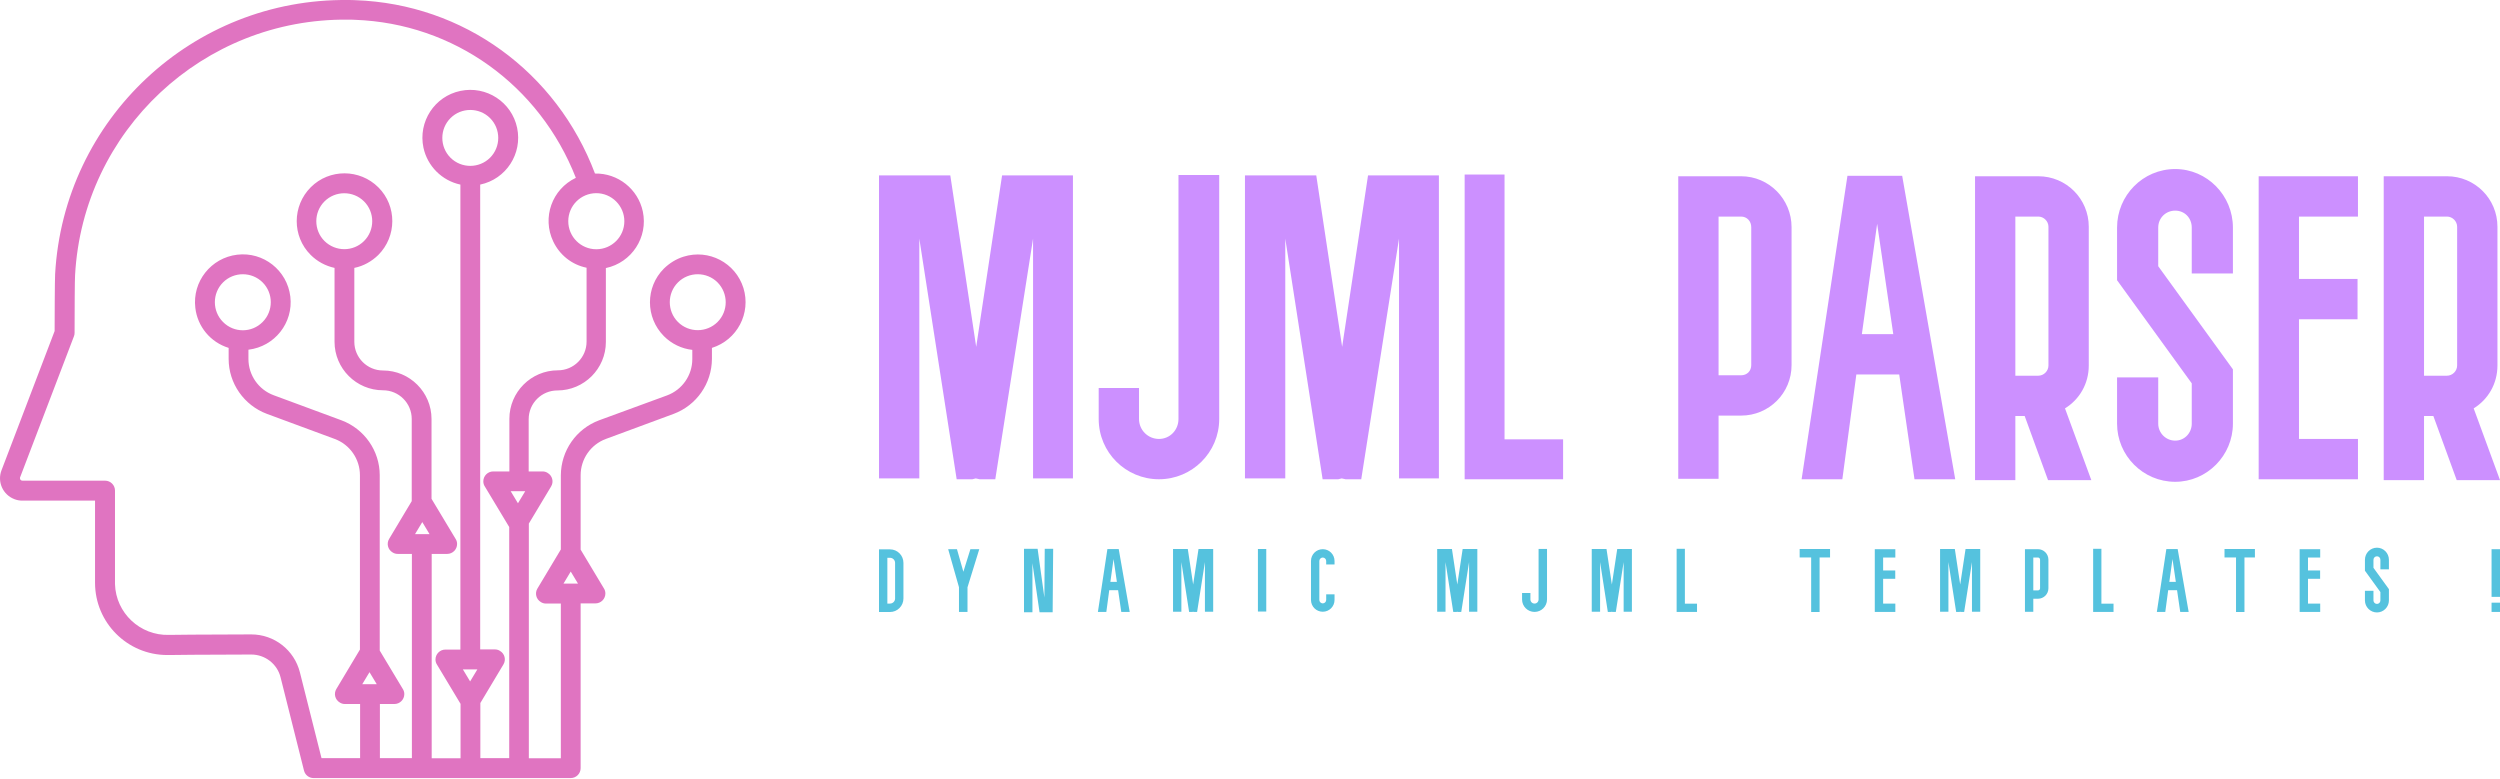
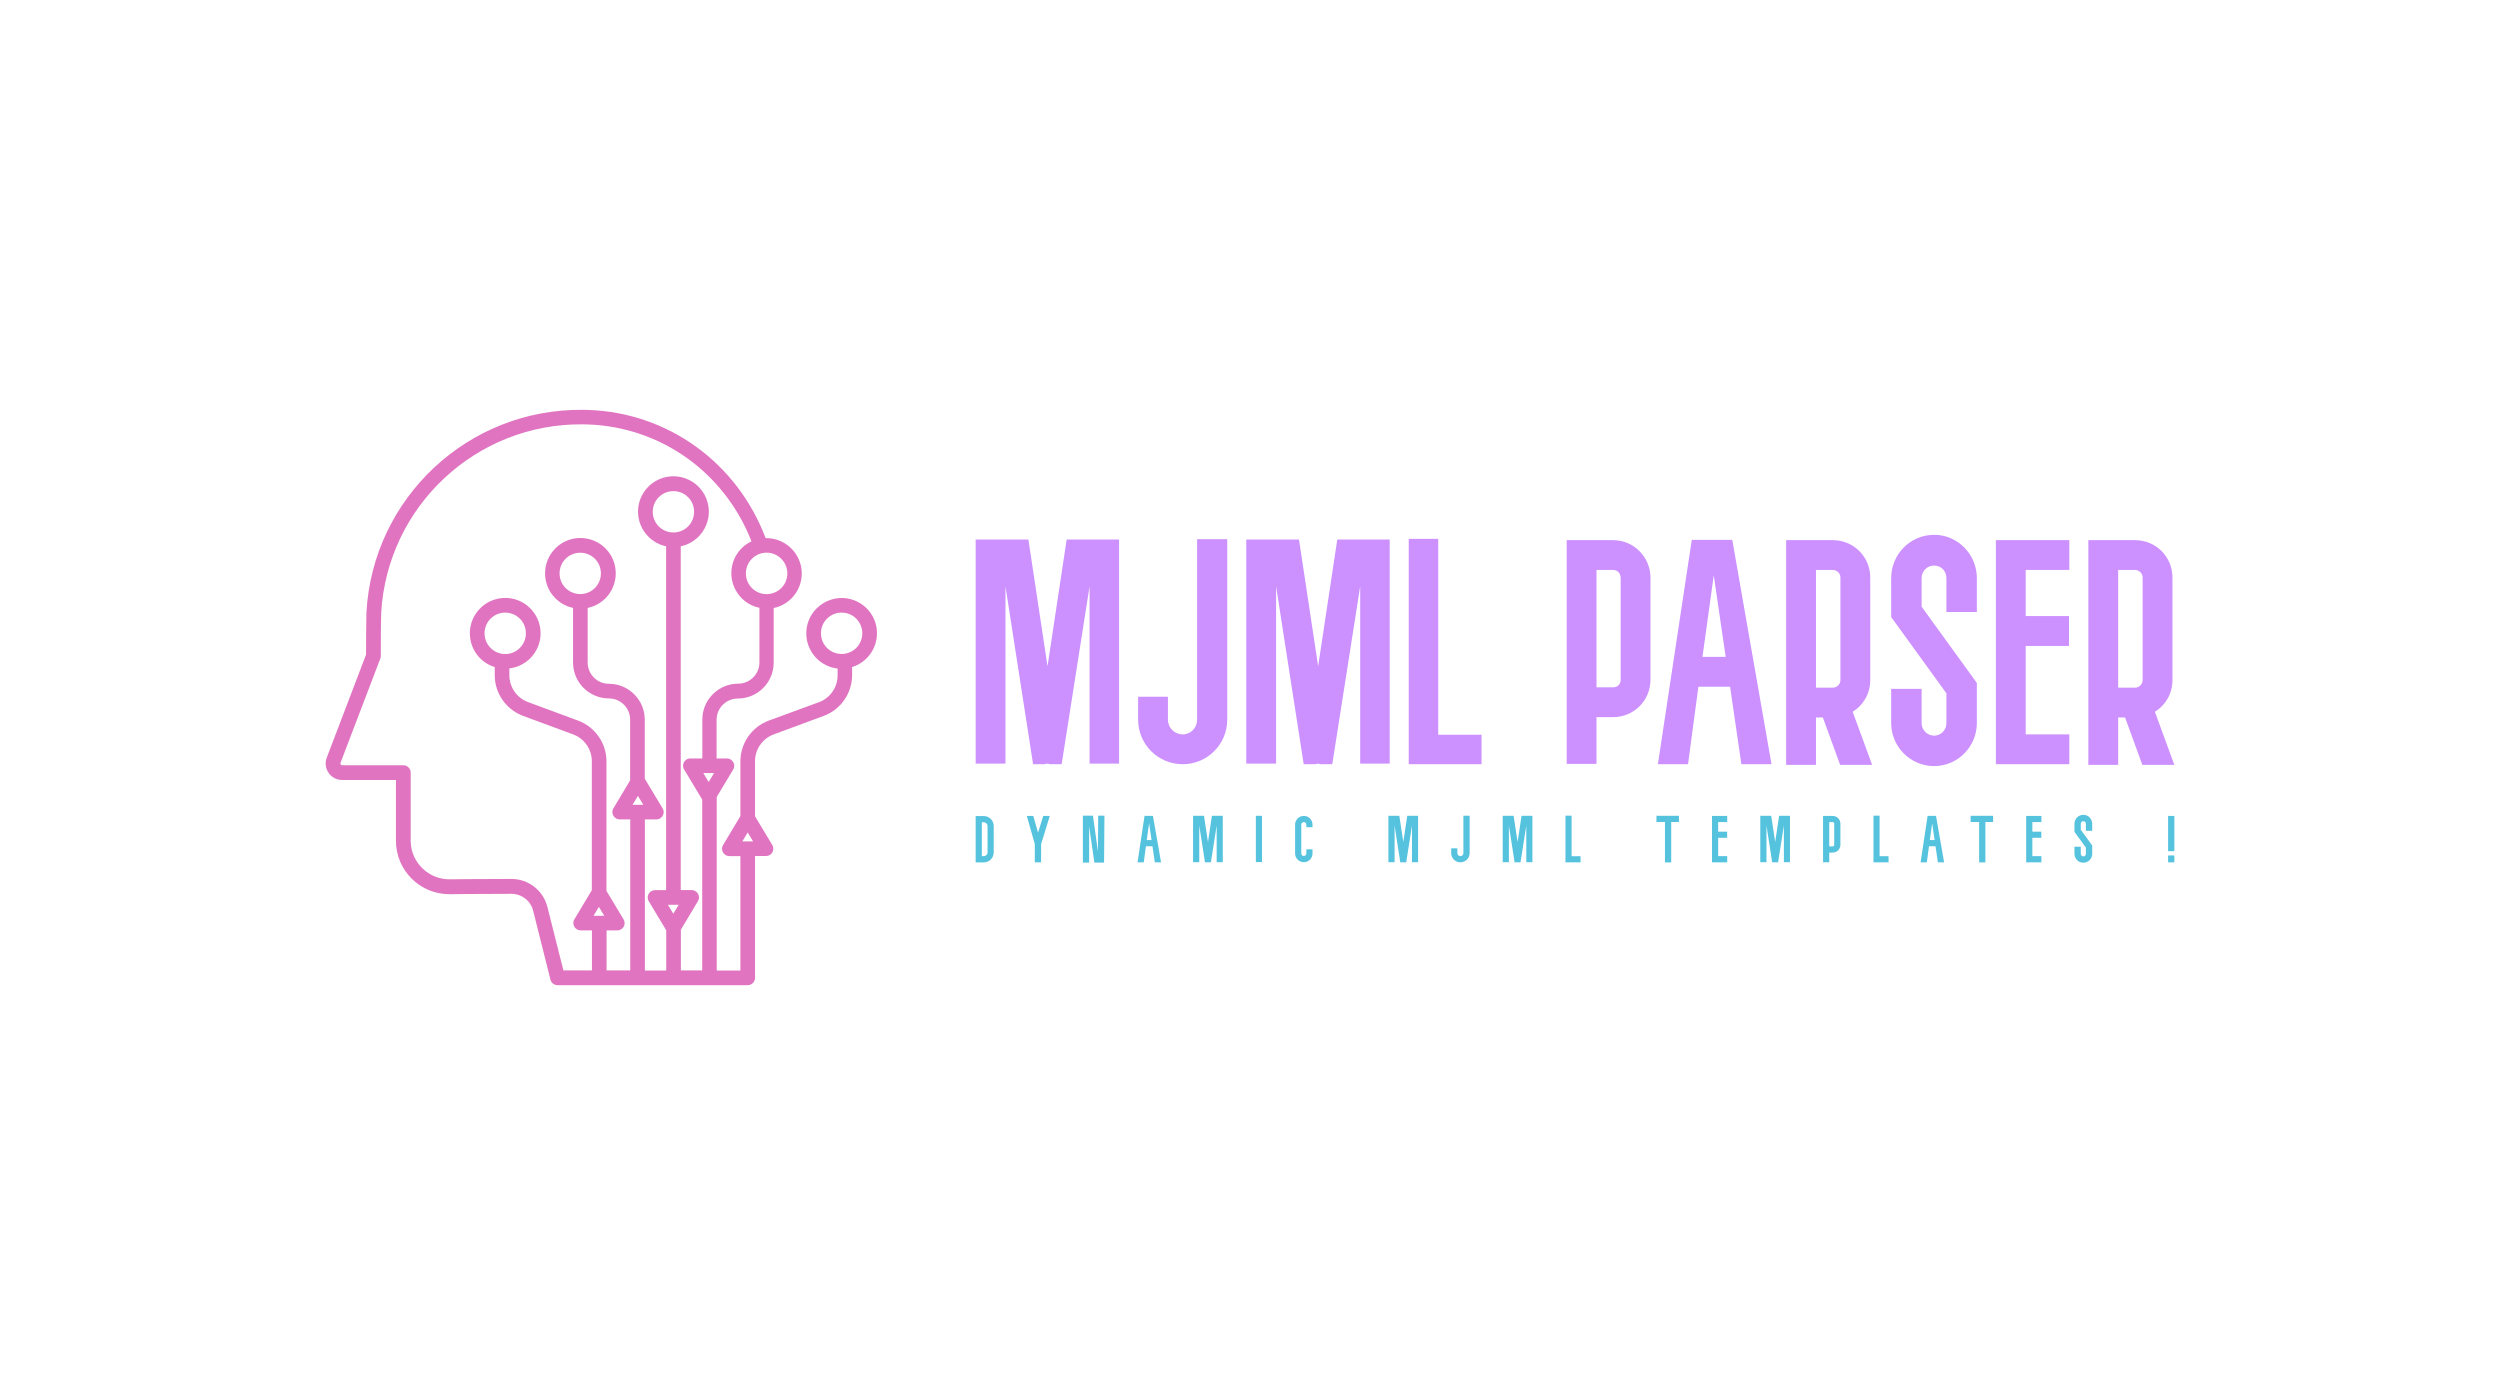
- <svg xmlns="http://www.w3.org/2000/svg" width="514" height="159.972" viewBox="0 0 369.735 115.073" class="css-1j8o68f">
-   <defs id="SvgjsDefs1190" />
-   <g id="SvgjsG1191" featurekey="symbolFeature-0" transform="matrix(0.2439467,0,0,0.2439467,-7.315494,-4.924739)" fill="#e074c1">
+ <svg xmlns="http://www.w3.org/2000/svg" viewBox="0 0 500 279">
+   <g id="SvgjsG1191" featurekey="symbolFeature-0" transform="matrix(0.243947, 0, 0, 0.243947, 57.81714, 77.03886)" fill="#e074c1">
    <path d="M480.7,194.8c-4.8-15.3-21-23.8-36.3-19c-4.5,1.4-8.5,3.9-11.9,7.2v0c-11.3,11.3-11.3,29.6,0,41c4.6,4.6,10.7,7.6,17.2,8.3  v5.6c0,9.8-6.1,18.6-15.3,22L393.2,275c-13.9,5.2-23.1,18.4-23.2,33.3v45l-14.2,23.7c-1.7,2.8-0.8,6.5,2.1,8.2  c0.9,0.6,2,0.9,3.1,0.9h9v93.8h-19.4V337.6l13.5-22.5c1.7-2.8,0.8-6.5-2.1-8.2c-0.9-0.6-2-0.9-3.1-0.9h-8.4v-31.7  c0-9.6,7.8-17.4,17.4-17.4c16.2,0,29.4-13.2,29.4-29.4v-44.8c15.7-3.3,25.7-18.7,22.4-34.3c-2.9-13.6-15.1-23.3-29-23  C367.4,63.7,310.9,22.6,245.5,20.3c-1.5-0.1-3-0.1-4.5-0.1C146.9,19.1,68.6,92.3,63.4,186.4c-0.2,3-0.3,28.3-0.3,34.5l-32.2,84.4  c-2.7,7,0.8,14.8,7.8,17.5c1.5,0.6,3.2,0.9,4.8,0.9h44.1v49.8c0,24.2,19.6,43.8,43.8,43.8c0.4,0,0.9,0,1.3,0  c2-0.1,19.5-0.2,49.5-0.3h0.1c8.4,0,15.8,5.7,17.8,13.9l14.2,56.5c0.7,2.7,3.1,4.5,5.8,4.5H376c3.3,0,6-2.7,6-6V386h9  c3.3,0,6-2.7,6-6c0-1.1-0.3-2.2-0.9-3.1L382,353.4v-45.1c0-9.8,6.1-18.6,15.3-22l41.1-15.2c13.9-5.2,23.1-18.4,23.2-33.3v-6.7  C476.9,226.3,485.4,210.1,480.7,194.8z M391.5,137.3c4.5,0,8.8,1.8,12,5c3.2,3.2,5,7.5,5,12h0c0,9.4-7.6,17-17,17  c-9.4,0-17-7.6-17-17C374.5,144.9,382.1,137.3,391.5,137.3z M249.6,435l4.4-7.3l4.4,7.3H249.6z M281.6,344l4.4-7.3l4.4,7.3H281.6z   M315,433.3l-4.4-7.3l8.8,0L315,433.3z M303.1,115.8c-6.6-6.6-6.6-17.4,0-24c6.6-6.6,17.4-6.6,24,0c6.6,6.6,6.6,17.4,0,24  c0,0,0,0,0,0C320.5,122.4,309.7,122.4,303.1,115.8z M338.6,306H329c-3.3,0-6,2.7-6,6c0,1.1,0.3,2.2,0.9,3.1l14.8,24.6v140.1h-17.5  v-33.4l14-23.4c1.7-2.8,0.8-6.5-2.1-8.2c-0.9-0.6-2-0.9-3.1-0.9h-8.9V132.1c15.7-3.3,25.7-18.7,22.4-34.4  C340.2,82,324.8,72,309.1,75.3c-15.7,3.3-25.7,18.7-22.4,34.4c2.4,11.2,11.2,20,22.4,22.4V414H300c-3.3,0-6,2.7-6,6  c0,1.1,0.3,2.2,0.9,3.1l14.3,23.8v33h-17.5V356h9.4c3.3,0,6-2.7,6-6c0-1.1-0.3-2.2-0.9-3.1l-14.6-24.3v-48.4  c0-16.2-13.2-29.4-29.4-29.4c-9.6,0-17.4-7.8-17.4-17.4v-44.8c5.5-1.1,10.5-3.9,14.5-7.8c11.3-11.3,11.4-29.7,0.1-41  c-11.3-11.3-29.7-11.4-41-0.1c-11.3,11.3-11.4,29.7-0.1,41c4,4,9,6.7,14.5,7.9v44.8c0,16.2,13.2,29.4,29.4,29.4  c9.6,0,17.4,7.8,17.4,17.4V324l-13.7,22.9c-1.7,2.8-0.8,6.5,2.1,8.2c0.9,0.6,2,0.9,3.1,0.9h8.6v123.8h-19.4V447h8.8c3.3,0,6-2.7,6-6  c0-1.1-0.3-2.2-0.9-3.1l-14-23.3V308.3c0-14.8-9.3-28.1-23.2-33.3l-41.1-15.2c-9.2-3.4-15.3-12.2-15.3-22v-5.6  c15.9-1.9,27.3-16.3,25.4-32.2c-1.9-15.9-16.3-27.3-32.2-25.4c-15.9,1.9-27.3,16.3-25.4,32.2c1.3,11.4,9.2,20.9,20.2,24.3v6.7  c0,14.8,9.3,28.1,23.2,33.3l41.1,15.2c9.2,3.4,15.3,12.2,15.3,22V414l-14.3,23.9c-1.7,2.8-0.8,6.5,2.1,8.2c0.9,0.6,2,0.9,3.1,0.9  h9.2v32.8h-23.4l-13.1-52c-3.4-13.5-15.5-23-29.5-23h-0.1c-30.9,0.1-47.7,0.2-49.8,0.3c-17.5,0.5-32.2-13.3-32.7-30.8  c0-0.3,0-0.6,0-0.9v-55.8c0-3.3-2.7-6-6-6H43.6c-0.9,0-1.6-0.7-1.5-1.6c0-0.2,0-0.4,0.1-0.5l32.6-85.4c0.3-0.7,0.4-1.4,0.4-2.1  c0-12.4,0.1-32.8,0.3-35c4.8-87.6,77.8-155.9,165.5-154.9c1.4,0,2.8,0,4.2,0.1c60,2.2,111.9,39.6,133.9,95.8  c-14.5,6.9-20.6,24.1-13.7,38.6c3.9,8.2,11.3,14.1,20.2,15.9v44.8c0,9.6-7.8,17.4-17.4,17.4c-16.2,0-29.4,13.2-29.4,29.4V306z   M226.7,166.3L226.7,166.3c-6.6-6.6-6.6-17.4,0-24s17.4-6.6,24,0c6.6,6.6,6.6,17.4,0,24c0,0,0,0,0,0  C244.1,172.9,233.4,172.9,226.7,166.3z M165.2,215.4c-6.6-6.6-6.6-17.4,0-24c6.6-6.6,17.4-6.6,24,0s6.6,17.4,0,24c0,0,0,0,0,0  C182.6,222.1,171.8,222.1,165.2,215.4z M344,325.3l-4.4-7.3l8.8,0L344,325.3z M371.6,374l4.4-7.3l4.4,7.3H371.6z M465,215.4  c-6.6,6.6-17.4,6.6-24,0c-6.6-6.6-6.6-17.4,0-24c6.6-6.6,17.4-6.6,24,0C471.6,198.1,471.6,208.8,465,215.4z" />
  </g>
-   <g id="SvgjsG1192" featurekey="nameFeature-0" transform="matrix(1.569047,0,0,1.569047,130,8.117051)" fill="#cc90ff">
+   <g id="SvgjsG1192" featurekey="nameFeature-0" transform="matrix(1.569047, 0, 0, 1.569047, 195.1326, 90.08066)" fill="#cc90ff">
    <path d="M11.6 11.36 l6.68 0 l0 28.56 l-3.76 0 l0 -22.6 l-3.56 22.68 l-1.48 0 l-0.36 -0.08 l-0.32 0.08 l-1.48 0 l-3.52 -22.68 l0 22.6 l-3.8 0 l0 -28.56 l6.72 0 l2.44 16.16 z M26.387 40 c-3.12 0 -5.68 -2.52 -5.68 -5.68 l0 -2.92 l3.8 0 l0 2.92 c0 1.04 0.84 1.88 1.88 1.88 s1.84 -0.84 1.84 -1.88 l0 -23 l3.84 0 l0 23 c0 3.16 -2.56 5.68 -5.68 5.68 z M46.094 11.36 l6.68 0 l0 28.56 l-3.76 0 l0 -22.6 l-3.56 22.68 l-1.48 0 l-0.36 -0.08 l-0.32 0.08 l-1.48 0 l-3.52 -22.68 l0 22.6 l-3.8 0 l0 -28.56 l6.72 0 l2.44 16.16 z M58.961 36.24 l5.52 0 l0 3.76 l-9.28 0 l0 -28.72 l3.76 0 l0 24.96 z M79.135 34 l0 5.96 l-3.8 0 l0 -28.52 l5.92 0 c2.64 0 4.76 2.16 4.76 4.8 l0 13 c0 2.64 -2.12 4.76 -4.76 4.76 l-2.12 0 z M79.135 15.24 l0 14.96 l2.12 0 c0.56 0 0.96 -0.4 0.96 -0.96 l0 -13 c0 -0.56 -0.4 -1 -0.96 -1 l-2.12 0 z M97.602 40 l-1.44 -9.88 l-4.04 0 l-1.32 9.88 l-3.84 0 l4.32 -28.6 l5.16 0 l5 28.6 l-3.84 0 z M92.642 26.32 l2.96 0 l-1.52 -10.4 z M114.269 40.08 l-4.08 0 l-2.2 -6.04 l-0.88 0 l0 6.04 l-3.8 0 l0 -28.64 l5.96 0 c2.64 0 4.76 2.12 4.76 4.76 l0 13.08 c0 1.72 -0.88 3.2 -2.24 4.04 z M107.109 15.24 l0 15 l2.16 0 c0.52 0 0.96 -0.44 0.96 -0.96 l0 -13.08 c0 -0.52 -0.44 -0.96 -0.96 -0.96 l-2.16 0 z M122.176 40.24 c-3.04 0 -5.48 -2.48 -5.48 -5.48 l0 -4.36 l3.88 0 l0 4.36 c0 0.88 0.72 1.6 1.6 1.6 s1.56 -0.72 1.56 -1.6 l0 -3.8 l-7.04 -9.72 l0 -4.96 c0 -3.04 2.44 -5.52 5.48 -5.52 c3 0 5.44 2.48 5.44 5.52 l0 4.32 l-3.88 0 l0 -4.32 c0 -0.92 -0.68 -1.6 -1.56 -1.6 s-1.6 0.68 -1.6 1.6 l0 3.64 l7.04 9.72 l0 5.12 c0 3 -2.44 5.48 -5.44 5.48 z M139.363 24.92 l-5.52 0 l0 11.28 l5.56 0 l0 3.8 l-9.36 0 l0 -28.56 l9.36 0 l0 3.8 l-5.56 0 l0 5.88 l5.52 0 l0 3.8 z M152.79 40.08 l-4.08 0 l-2.2 -6.04 l-0.88 0 l0 6.04 l-3.8 0 l0 -28.64 l5.96 0 c2.64 0 4.76 2.12 4.76 4.76 l0 13.08 c0 1.72 -0.88 3.2 -2.24 4.04 z M145.63 15.24 l0 15 l2.16 0 c0.52 0 0.96 -0.44 0.96 -0.96 l0 -13.08 c0 -0.52 -0.44 -0.96 -0.96 -0.96 l-2.16 0 z" />
  </g>
-   <g id="SvgjsG1193" featurekey="sloganFeature-0" transform="matrix(0.6497729,0,0,0.6497729,130,77.50422)" fill="#55c2de">
+   <g id="SvgjsG1193" featurekey="sloganFeature-0" transform="matrix(0.649773, 0, 0, 0.649773, 195.1326, 159.4678)" fill="#55c2de">
    <path d="M2.5 20.02 l-2.5 0 l0 -14.26 l2.5 0 c1.7 0 3.06 1.38 3.06 3.08 l0 8.1 c0 0.82 -0.32 1.6 -0.9 2.18 s-1.34 0.9 -2.16 0.9 z M1.9 7.68 l0 10.42 l0.6 0 c0.3 0 0.6 -0.12 0.82 -0.34 s0.34 -0.5 0.34 -0.82 l0 -8.1 c0 -0.64 -0.52 -1.16 -1.16 -1.16 l-0.6 0 z M22.821 5.72 l-2.68 8.68 l0 5.6 l-1.94 0 l0 -5.62 l-2.46 -8.66 l2 0 l1.46 5.14 l1.6 -5.14 l2.02 0 z M37.641 16.72 l0.08 -11.08 l1.92 0 l-0.12 14.44 l-2.98 0 l-1.62 -11.18 l0 11.18 l-1.92 0 l0 -14.44 l3.1 0 z M55.142 20 l-0.72 -4.94 l-2.02 0 l-0.66 4.94 l-1.92 0 l2.16 -14.3 l2.58 0 l2.5 14.3 l-1.92 0 z M52.662 13.16 l1.48 0 l-0.76 -5.2 z M72.722 5.68 l3.34 0 l0 14.28 l-1.88 0 l0 -11.3 l-1.78 11.34 l-0.74 0 l-0.18 -0.04 l-0.16 0.04 l-0.74 0 l-1.76 -11.34 l0 11.3 l-1.9 0 l0 -14.28 l3.36 0 l1.22 8.08 z M88.143 5.68 l0 14.24 l-1.9 0 l0 -14.24 l1.9 0 z M101.003 19.96 c-1.48 0 -2.68 -1.2 -2.68 -2.68 l0 -8.88 c0 -1.48 1.2 -2.68 2.68 -2.68 s2.68 1.2 2.68 2.68 l0 0.8 l-1.9 0 l0 -0.8 c0 -0.42 -0.36 -0.78 -0.78 -0.78 s-0.78 0.36 -0.78 0.78 l0 8.88 c0 0.42 0.36 0.78 0.78 0.78 s0.78 -0.36 0.78 -0.78 l0 -1.28 l1.9 0 l0 1.28 c0 1.48 -1.2 2.68 -2.68 2.68 z M132.844 5.68 l3.34 0 l0 14.28 l-1.88 0 l0 -11.3 l-1.78 11.34 l-0.74 0 l-0.18 -0.04 l-0.16 0.04 l-0.74 0 l-1.76 -11.34 l0 11.3 l-1.9 0 l0 -14.28 l3.36 0 l1.22 8.08 z M149.205 20 c-1.56 0 -2.84 -1.26 -2.84 -2.84 l0 -1.46 l1.9 0 l0 1.46 c0 0.52 0.42 0.94 0.94 0.94 s0.92 -0.42 0.92 -0.94 l0 -11.5 l1.92 0 l0 11.5 c0 1.58 -1.28 2.84 -2.84 2.84 z M168.025 5.68 l3.34 0 l0 14.28 l-1.88 0 l0 -11.3 l-1.78 11.34 l-0.74 0 l-0.18 -0.04 l-0.16 0.04 l-0.74 0 l-1.76 -11.34 l0 11.3 l-1.9 0 l0 -14.28 l3.36 0 l1.22 8.08 z M183.426 18.12 l2.76 0 l0 1.88 l-4.64 0 l0 -14.36 l1.88 0 l0 12.48 z M216.467 5.68 l0 1.92 l-2.38 0 l0 12.42 l-1.92 0 l0 -12.42 l-2.62 0 l0 -1.92 l6.92 0 z M231.307 12.46 l-2.76 0 l0 5.64 l2.78 0 l0 1.9 l-4.68 0 l0 -14.28 l4.68 0 l0 1.9 l-2.78 0 l0 2.94 l2.76 0 l0 1.9 z M247.308 5.68 l3.34 0 l0 14.28 l-1.88 0 l0 -11.3 l-1.78 11.34 l-0.74 0 l-0.18 -0.04 l-0.16 0.04 l-0.74 0 l-1.76 -11.34 l0 11.3 l-1.9 0 l0 -14.28 l3.36 0 l1.22 8.08 z M262.728 17 l0 2.98 l-1.9 0 l0 -14.26 l2.96 0 c1.32 0 2.38 1.08 2.38 2.4 l0 6.5 c0 1.32 -1.06 2.38 -2.38 2.38 l-1.06 0 z M262.728 7.62 l0 7.48 l1.06 0 c0.28 0 0.48 -0.2 0.48 -0.48 l0 -6.5 c0 -0.28 -0.2 -0.5 -0.48 -0.5 l-1.06 0 z M278.229 18.12 l2.76 0 l0 1.88 l-4.64 0 l0 -14.36 l1.88 0 l0 12.48 z M296.169 20 l-0.72 -4.94 l-2.02 0 l-0.66 4.94 l-1.92 0 l2.16 -14.3 l2.58 0 l2.5 14.3 l-1.92 0 z M293.689 13.16 l1.48 0 l-0.76 -5.2 z M313.17 5.68 l0 1.92 l-2.38 0 l0 12.42 l-1.92 0 l0 -12.42 l-2.62 0 l0 -1.92 l6.92 0 z M328.01 12.46 l-2.76 0 l0 5.64 l2.78 0 l0 1.9 l-4.68 0 l0 -14.28 l4.68 0 l0 1.9 l-2.78 0 l0 2.94 l2.76 0 l0 1.9 z M340.951 20.12 c-1.52 0 -2.74 -1.24 -2.74 -2.74 l0 -2.18 l1.94 0 l0 2.18 c0 0.44 0.36 0.8 0.8 0.8 s0.78 -0.36 0.78 -0.8 l0 -1.9 l-3.52 -4.86 l0 -2.48 c0 -1.52 1.22 -2.76 2.74 -2.76 c1.5 0 2.72 1.24 2.72 2.76 l0 2.16 l-1.94 0 l0 -2.16 c0 -0.46 -0.34 -0.8 -0.78 -0.8 s-0.8 0.34 -0.8 0.8 l0 1.82 l3.52 4.86 l0 2.56 c0 1.5 -1.22 2.74 -2.72 2.74 z M367.032 5.72 l1.92 0 l0 10.86 l-1.92 0 l0 -10.86 z M367.032 20 l0 -2.1 l1.92 0 l0 2.1 l-1.92 0 z" />
  </g>
</svg>
